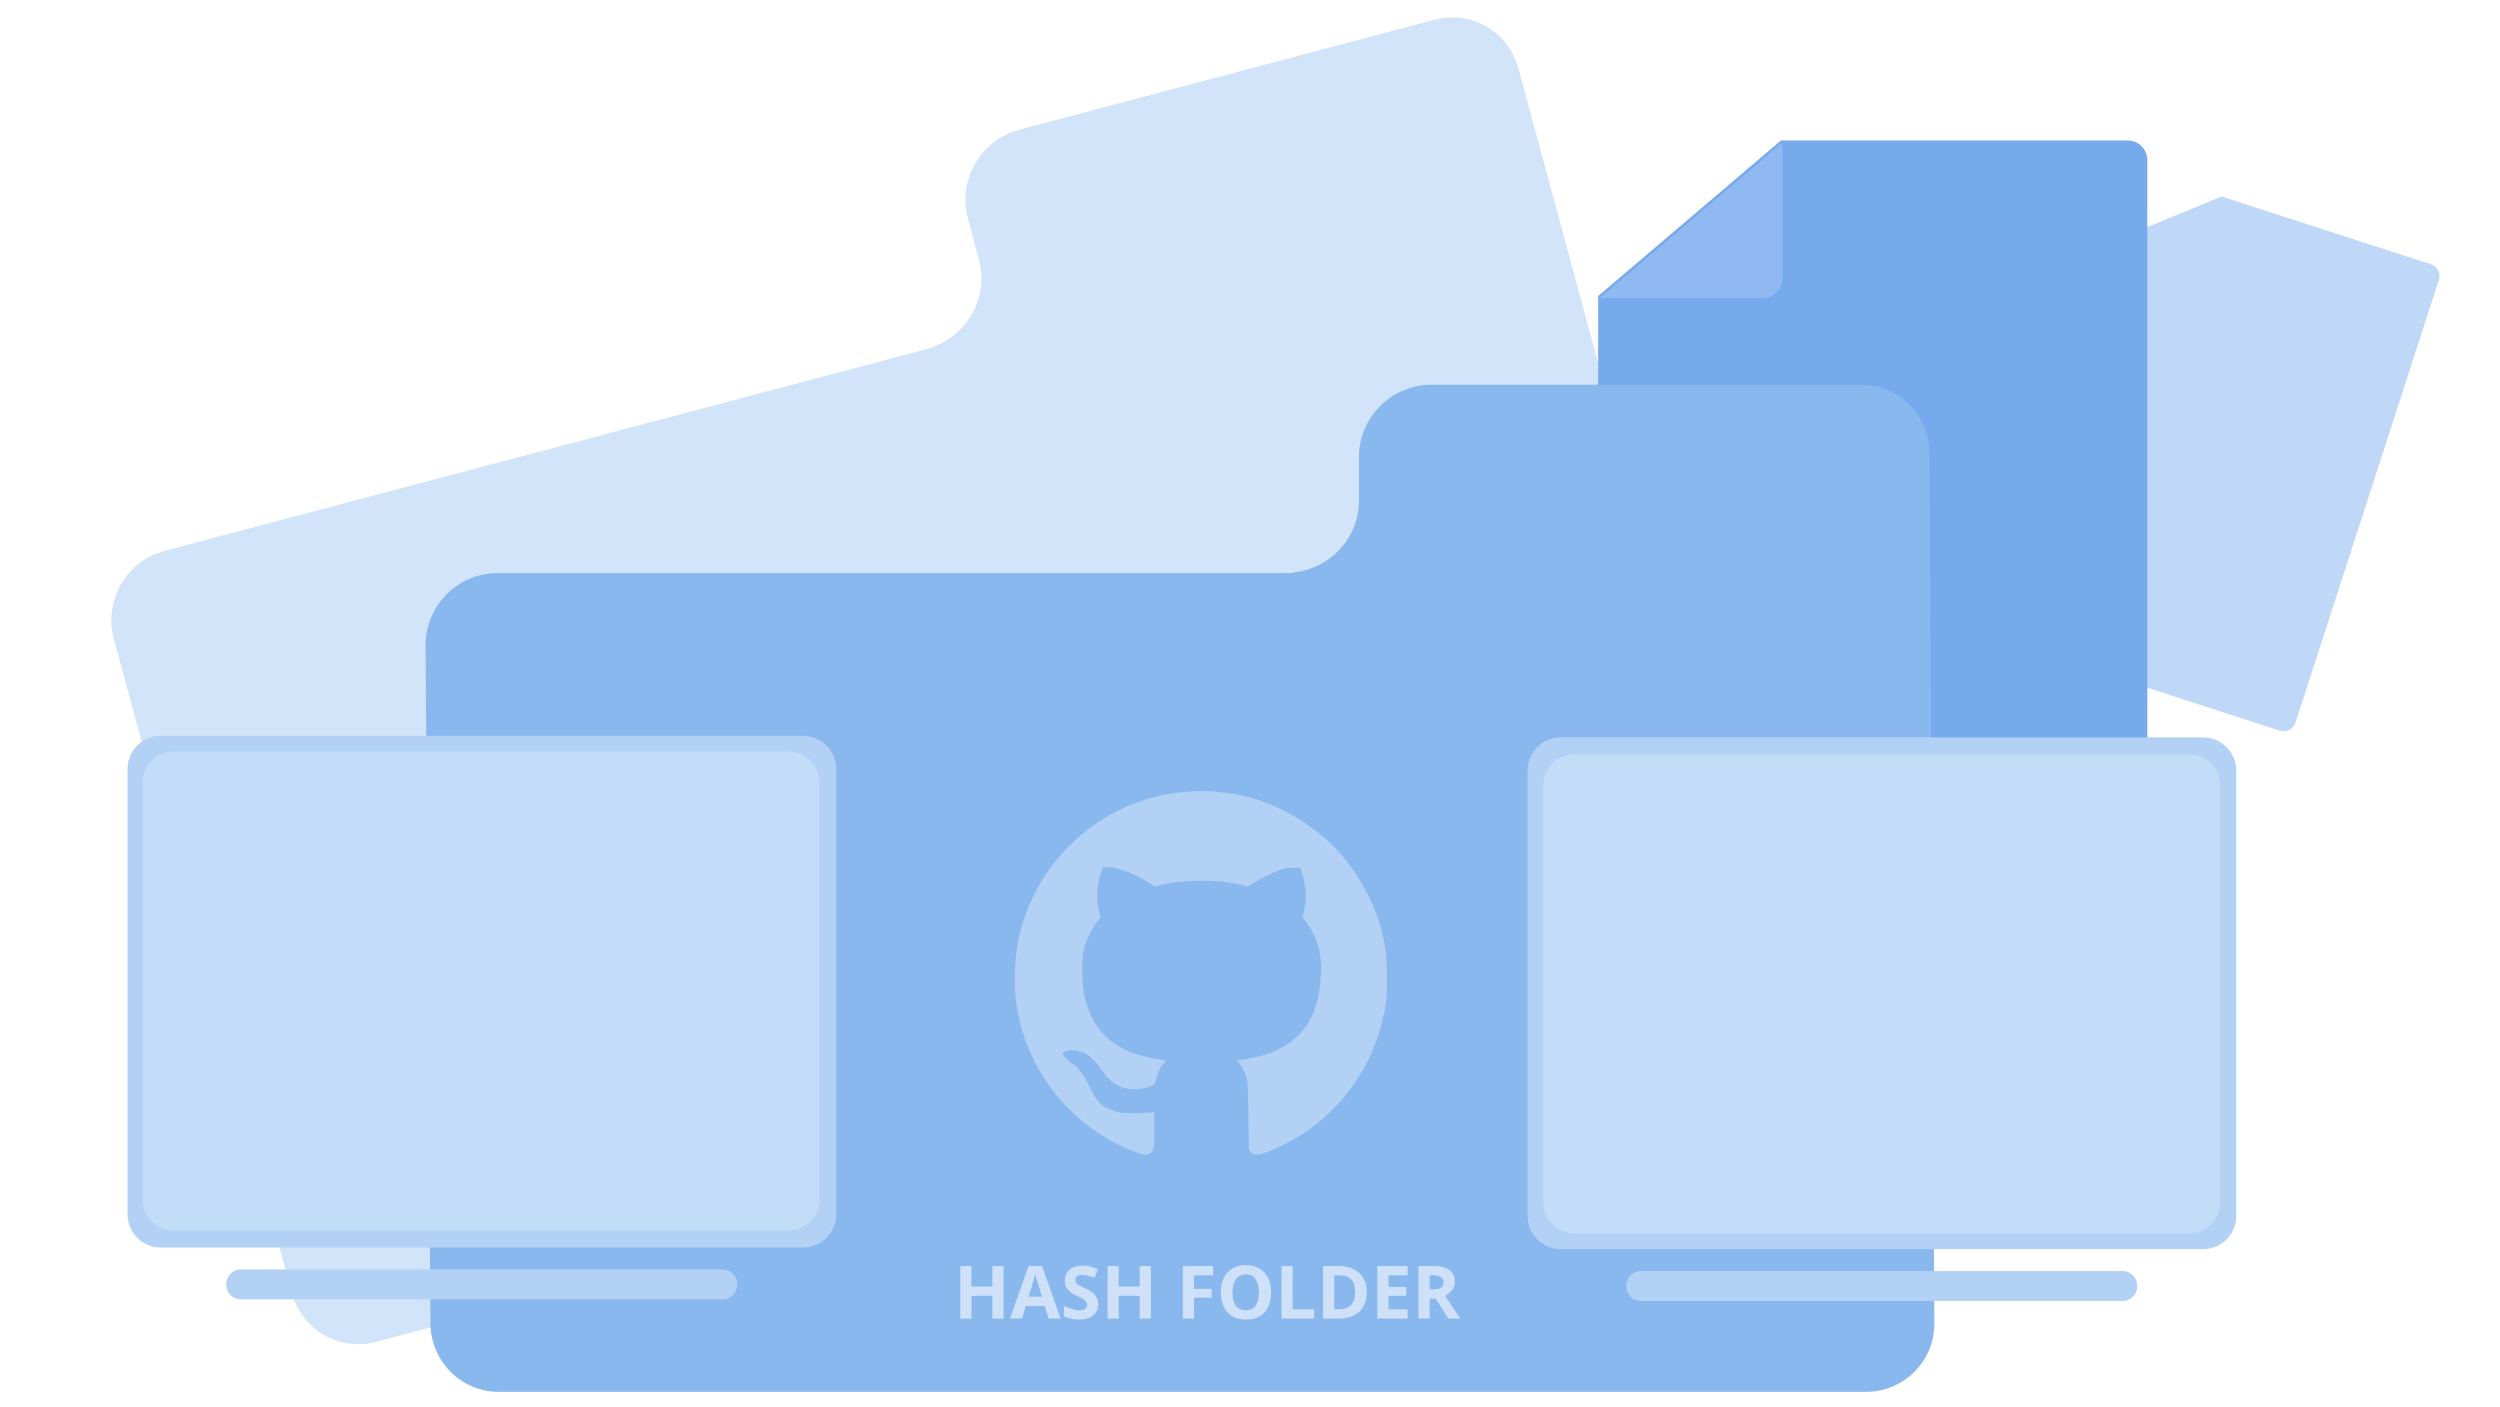
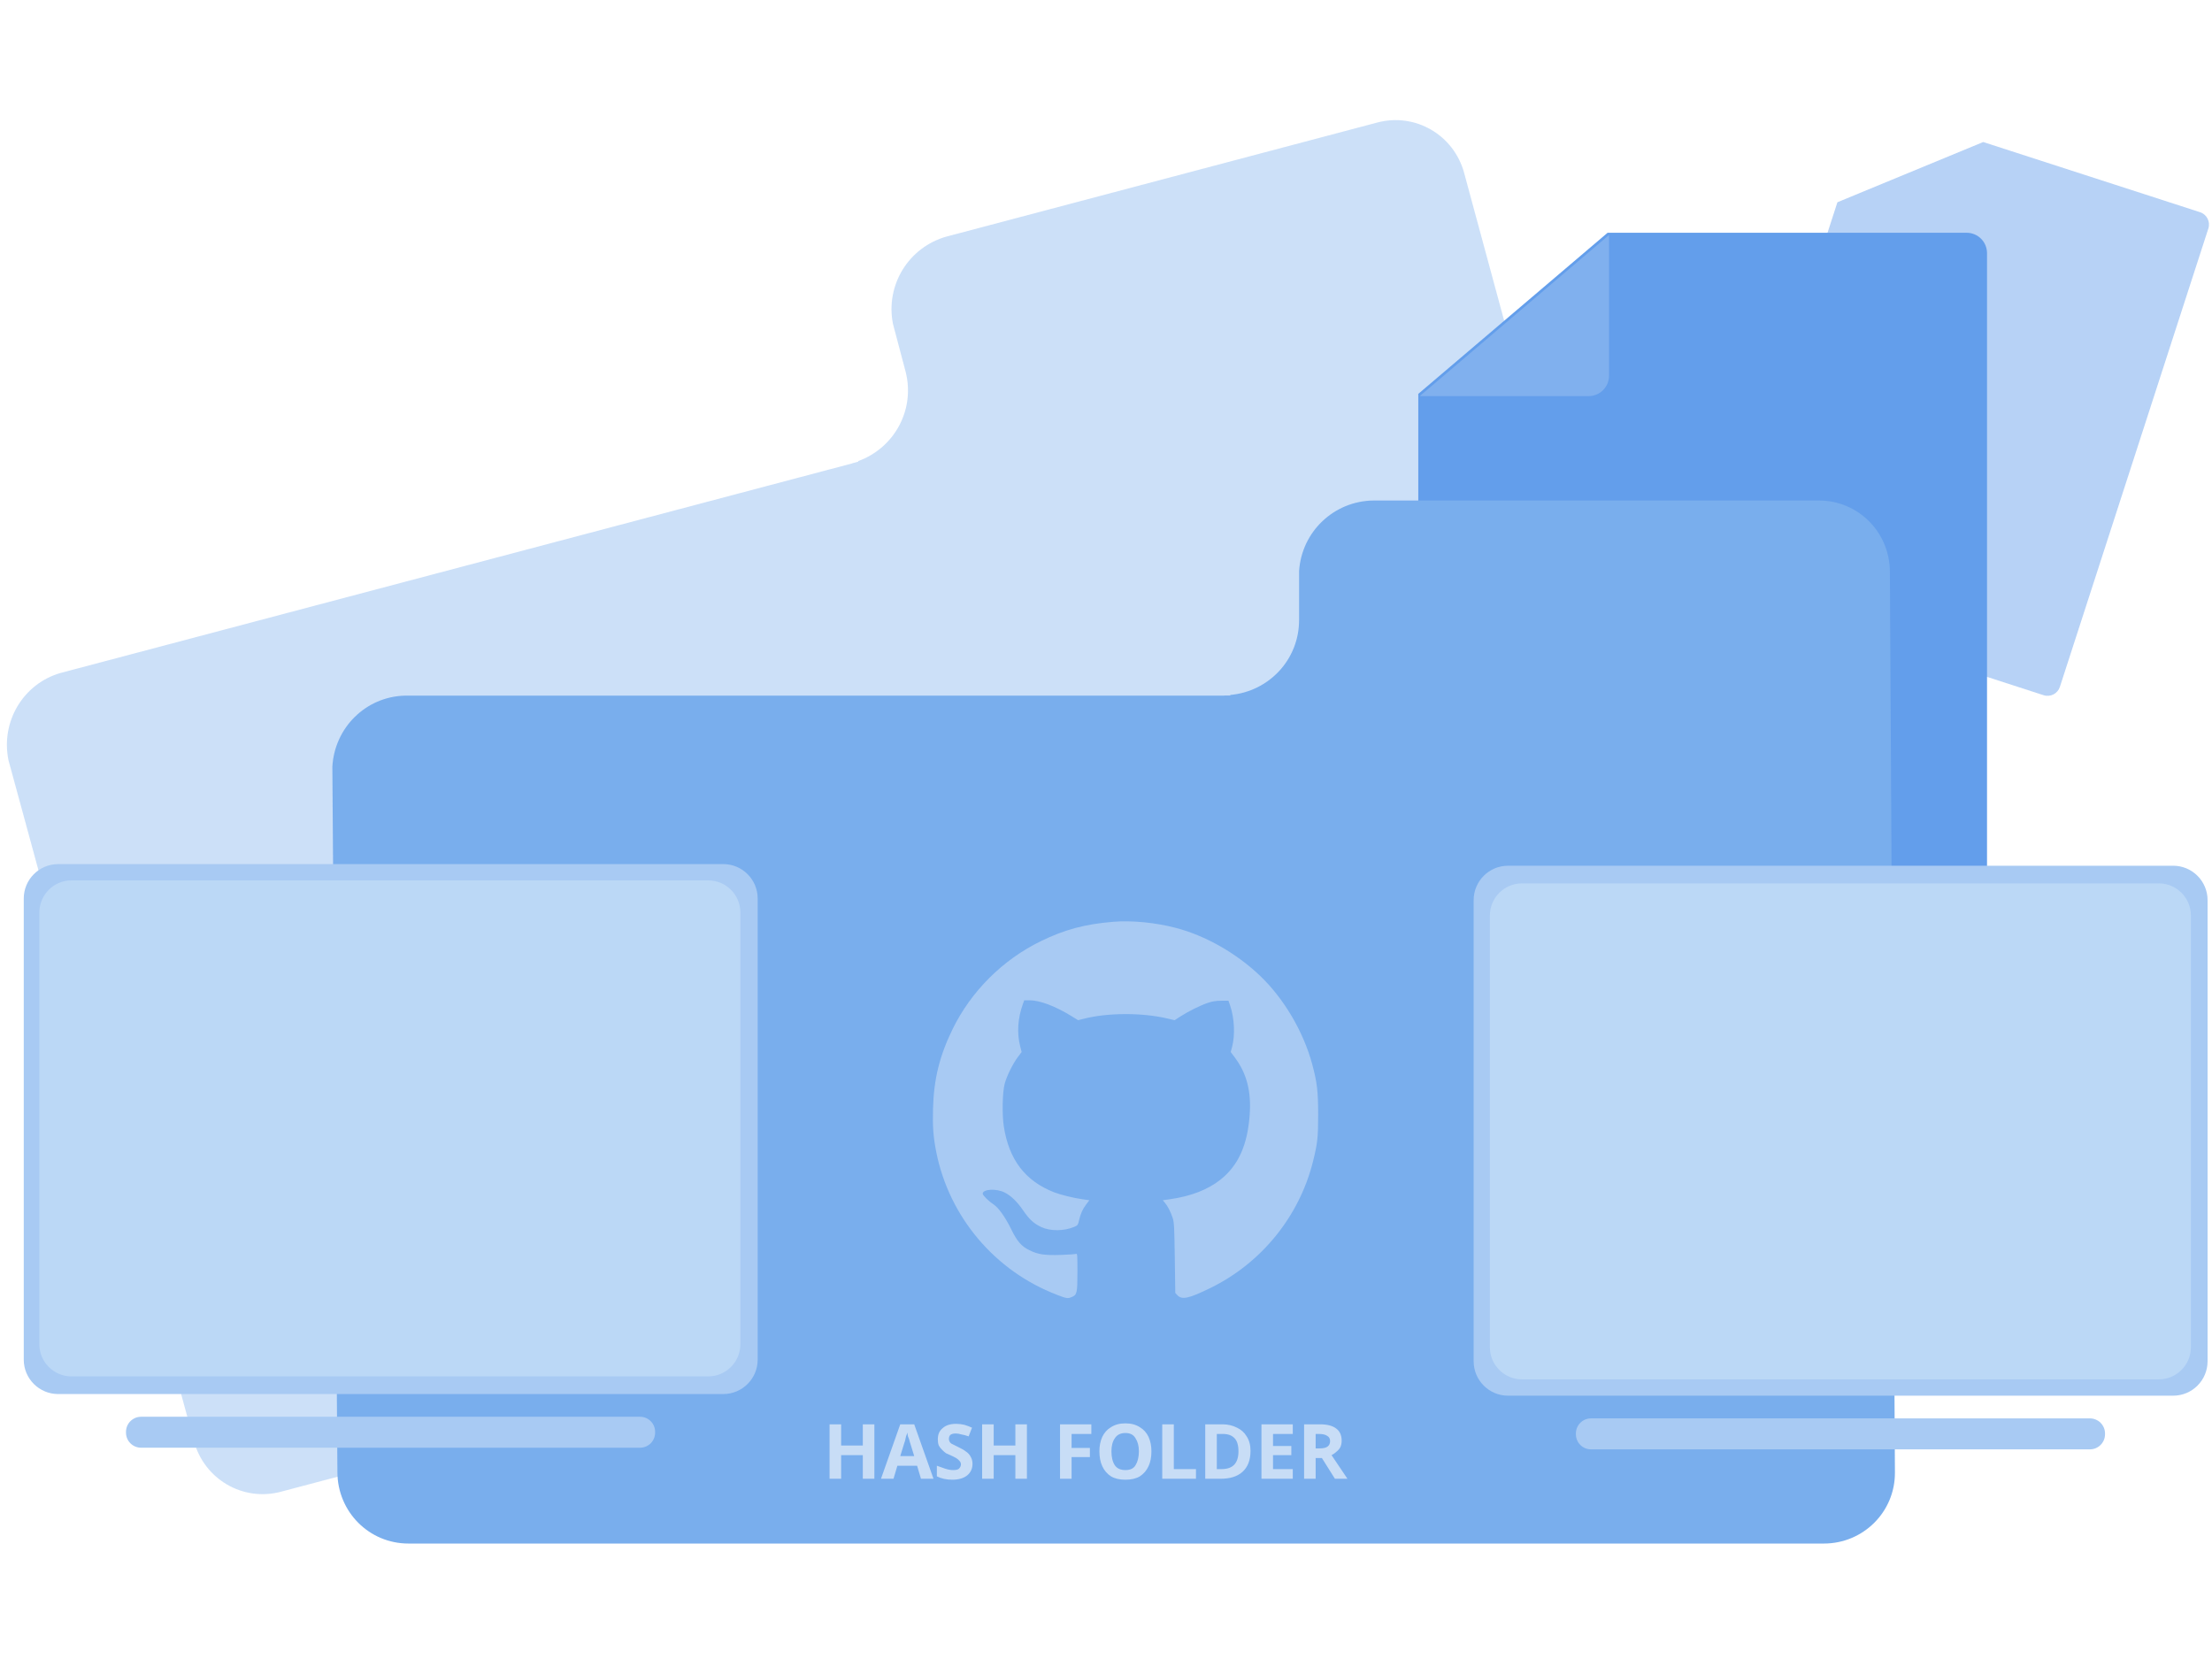
- <svg xmlns="http://www.w3.org/2000/svg" width="80mm" height="45mm" viewBox="0 0 80 45" version="1.1" id="svg1" xml:space="preserve">
+ <svg xmlns="http://www.w3.org/2000/svg" width="80mm" height="60mm" viewBox="0 0 80 60" version="1.1" id="svg1" xml:space="preserve">
  <defs id="defs1" />
-   <g id="layer1" style="opacity:0.75" transform="matrix(0.9524198,0,0,0.9524198,-0.9343905,-3.345716)">
-     <path id="rect6-1-4" style="fill:#488de7;fill-opacity:0.462;stroke-width:0.054" d="m 75.619,10.115 -4.73,1.954 -3.923,12.113 c -0.072,0.222 0.049,0.458 0.271,0.53 l 10.34,3.349 c 0.222,0.072 0.458,-0.049 0.53,-0.271 l 4.816,-14.869 c 0.072,-0.222 -0.049,-0.458 -0.271,-0.53 z" />
+   <g id="layer1" style="opacity:0.85" transform="matrix(1.114776,0,0,1.114776,-5.012462,-0.2243615)">
+     <path id="rect6-1-4" style="fill:#488de7;fill-opacity:0.462;stroke-width:0.054" d="M 68.837,4.809 64.107,6.763 60.184,18.876 c -0.072,0.222 0.049,0.458 0.271,0.53 l 10.34,3.349 c 0.222,0.072 0.458,-0.049 0.53,-0.271 l 4.816,-14.869 c 0.072,-0.222 -0.049,-0.458 -0.271,-0.53 z" />
    <path id="path5" style="fill:#7bb0ee;fill-opacity:0.455;stroke-width:0.1" d="m 35.212,7.874 c -1.243,0.346 -1.993,1.581 -1.746,2.833 l 0.406,1.534 c 0.328,1.24 -0.353,2.491 -1.535,2.92 l 0.005,0.018 -0.181,0.048 c -0.011,0.003 -0.02,0.009 -0.031,0.012 L 6.452,22.036 c -1.212,0.356 -1.935,1.583 -1.681,2.827 l 6.019,22.097 c 0.335,1.232 1.583,1.964 2.817,1.638 l 44.392,-11.752 c 1.234,-0.327 1.971,-1.585 1.638,-2.817 L 51.998,5.814 C 51.665,4.581 50.415,3.849 49.181,4.176 Z" />
-     <g id="g8" transform="matrix(0.3244034,0,0,0.3244034,28.63015,-11.07852)">
+     <g id="g8" transform="matrix(0.3244034,0,0,0.3244034,24.46269,-11.55881)">
      <path id="rect6-1" style="fill:#488de7;fill-opacity:1;stroke-width:0.265" d="m 99.225,59.529 -18.934,16.112 v 61.846 c 0,1.132 0.911,2.043 2.043,2.043 h 52.792 c 1.132,0 2.043,-0.911 2.043,-2.043 V 61.572 c 0,-1.132 -0.911,-2.043 -2.043,-2.043 z" />
      <path id="rect6" style="fill:#6aa2eb;fill-opacity:1;stroke-width:0.265" d="m 97.325,75.865 c 1.132,0 2.043,-0.911 2.043,-2.043 v -14.068 l -18.933,16.111 z" />
    </g>
    <path id="rect4" style="fill:#62a0ea;fill-opacity:1;stroke-width:0.1" d="m 49.055,16.439 c -1.29,0.016 -2.332,1.018 -2.413,2.292 v 1.587 c 0,1.283 -0.979,2.317 -2.232,2.429 v 0.019 H 44.223 c -0.011,1.48e-4 -0.022,0.004 -0.033,0.004 H 17.628 c -1.262,0.034 -2.276,1.035 -2.349,2.303 l 0.164,22.901 c 0.009,1.276 1.028,2.304 2.304,2.304 h 45.922 c 1.276,0 2.311,-1.028 2.304,-2.304 L 65.809,18.743 C 65.802,17.466 64.781,16.439 63.505,16.439 Z" />
    <rect style="fill:#99c1f1;fill-opacity:1;stroke-width:0.068" id="rect1" width="23.81" height="17.193" x="5.267" y="28.235" ry="1.116" />
    <rect style="fill:#99c1f1;fill-opacity:1;stroke-width:0.068" id="rect1-5" width="17.166" height="1.004" x="8.584" y="46.165" ry="0.489" />
    <rect style="fill:#99c1f1;fill-opacity:1;stroke-width:0.068" id="rect1-1" width="23.81" height="17.193" x="52.306" y="28.288" ry="1.116" />
    <rect style="fill:#99c1f1;fill-opacity:1;stroke-width:0.068" id="rect1-5-2" width="17.166" height="1.004" x="55.623" y="46.218" ry="0.489" />
-     <path style="fill:#99c1f1;fill-opacity:1;stroke-width:0.028" d="m 39.106,42.208 c -2.009,-0.765 -3.497,-2.523 -3.916,-4.625 -0.097,-0.485 -0.123,-0.828 -0.107,-1.408 0.025,-0.962 0.211,-1.718 0.636,-2.587 0.601,-1.229 1.628,-2.252 2.863,-2.853 0.774,-0.377 1.43,-0.552 2.347,-0.628 0.605,-0.05 1.375,0.025 2.037,0.199 0.959,0.252 1.95,0.815 2.719,1.545 0.775,0.735 1.415,1.818 1.7,2.877 0.158,0.588 0.192,0.875 0.193,1.627 4.03e-4,0.742 -0.021,0.94 -0.167,1.525 -0.445,1.783 -1.67,3.294 -3.323,4.104 -0.711,0.348 -0.928,0.395 -1.078,0.236 l -0.067,-0.072 -0.016,-1.136 c -0.014,-0.989 -0.022,-1.156 -0.066,-1.29 -0.064,-0.197 -0.161,-0.389 -0.252,-0.496 l -0.071,-0.085 0.23,-0.033 c 0.683,-0.097 1.234,-0.311 1.644,-0.638 0.574,-0.457 0.871,-1.112 0.944,-2.086 0.058,-0.766 -0.093,-1.356 -0.478,-1.87 l -0.137,-0.183 0.044,-0.162 c 0.103,-0.384 0.077,-0.94 -0.064,-1.349 l -0.053,-0.154 -0.235,0.002 c -0.169,5.11e-4 -0.289,0.02 -0.43,0.067 -0.242,0.081 -0.636,0.276 -0.89,0.44 l -0.192,0.124 -0.247,-0.058 c -0.814,-0.191 -1.941,-0.186 -2.707,0.013 l -0.176,0.045 -0.231,-0.142 C 39.043,32.839 38.542,32.651 38.214,32.651 h -0.173 l -0.043,0.119 c -0.169,0.471 -0.199,0.95 -0.086,1.383 l 0.045,0.175 -0.13,0.174 c -0.159,0.213 -0.356,0.614 -0.421,0.859 -0.073,0.276 -0.087,1.001 -0.027,1.387 0.169,1.079 0.695,1.766 1.632,2.133 0.202,0.079 0.633,0.185 0.915,0.225 l 0.228,0.032 -0.099,0.13 c -0.118,0.154 -0.186,0.305 -0.236,0.523 -0.034,0.149 -0.045,0.163 -0.154,0.21 -0.331,0.142 -0.781,0.145 -1.073,0.006 -0.244,-0.116 -0.386,-0.247 -0.588,-0.542 -0.193,-0.282 -0.389,-0.471 -0.596,-0.577 -0.27,-0.138 -0.714,-0.113 -0.714,0.039 0,0.053 0.194,0.243 0.353,0.348 0.163,0.107 0.379,0.411 0.572,0.805 0.192,0.393 0.332,0.554 0.59,0.68 0.281,0.137 0.483,0.168 0.999,0.153 0.254,-0.008 0.483,-0.023 0.51,-0.034 0.046,-0.019 0.049,0.02 0.049,0.585 0,0.679 -0.014,0.744 -0.183,0.814 -0.133,0.055 -0.159,0.052 -0.48,-0.071 z" id="path4" />
+     <path style="fill:#99c1f1;fill-opacity:1;stroke-width:0.028" d="m 38.789,42.208 c -2.009,-0.765 -3.497,-2.523 -3.916,-4.625 -0.097,-0.485 -0.123,-0.828 -0.107,-1.408 0.025,-0.962 0.211,-1.718 0.636,-2.587 0.601,-1.229 1.628,-2.252 2.863,-2.853 0.774,-0.377 1.43,-0.552 2.347,-0.628 0.605,-0.05 1.375,0.025 2.037,0.199 0.959,0.252 1.95,0.815 2.719,1.545 0.775,0.735 1.415,1.818 1.7,2.877 0.158,0.588 0.192,0.875 0.193,1.627 4.03e-4,0.742 -0.021,0.94 -0.167,1.525 -0.445,1.783 -1.67,3.294 -3.323,4.104 -0.711,0.348 -0.928,0.395 -1.078,0.236 l -0.067,-0.072 -0.016,-1.136 c -0.014,-0.989 -0.022,-1.156 -0.066,-1.29 -0.064,-0.197 -0.161,-0.389 -0.252,-0.496 l -0.071,-0.085 0.23,-0.033 c 0.683,-0.097 1.234,-0.311 1.644,-0.638 0.574,-0.457 0.871,-1.112 0.944,-2.086 0.058,-0.766 -0.093,-1.356 -0.478,-1.87 l -0.137,-0.183 0.044,-0.162 c 0.103,-0.384 0.077,-0.94 -0.064,-1.349 l -0.053,-0.154 -0.235,0.002 c -0.169,5.11e-4 -0.289,0.02 -0.43,0.067 -0.242,0.081 -0.636,0.276 -0.89,0.44 l -0.192,0.124 -0.247,-0.058 c -0.814,-0.191 -1.941,-0.186 -2.707,0.013 l -0.176,0.045 -0.231,-0.142 c -0.515,-0.316 -1.017,-0.504 -1.345,-0.504 h -0.173 l -0.043,0.119 c -0.169,0.471 -0.199,0.95 -0.086,1.383 l 0.045,0.175 -0.13,0.174 c -0.159,0.213 -0.356,0.614 -0.421,0.859 -0.073,0.276 -0.087,1.001 -0.027,1.387 0.169,1.079 0.695,1.766 1.632,2.133 0.202,0.079 0.633,0.185 0.915,0.225 l 0.228,0.032 -0.099,0.13 c -0.118,0.154 -0.186,0.305 -0.236,0.523 -0.034,0.149 -0.045,0.163 -0.154,0.21 -0.331,0.142 -0.781,0.145 -1.073,0.006 -0.244,-0.116 -0.386,-0.247 -0.588,-0.542 -0.193,-0.282 -0.389,-0.471 -0.596,-0.577 -0.27,-0.138 -0.714,-0.113 -0.714,0.039 0,0.053 0.194,0.243 0.353,0.348 0.163,0.107 0.379,0.411 0.572,0.805 0.192,0.393 0.332,0.554 0.59,0.68 0.281,0.137 0.483,0.168 0.999,0.153 0.254,-0.008 0.483,-0.023 0.51,-0.034 0.046,-0.019 0.049,0.02 0.049,0.585 0,0.679 -0.014,0.744 -0.183,0.814 -0.133,0.055 -0.159,0.052 -0.48,-0.071 z" id="path4" />
    <rect style="fill:#afd1f5;fill-opacity:1;stroke-width:0.064" id="rect5" width="22.743" height="16.092" x="5.773" y="28.763" ry="1.044" />
    <rect style="fill:#afd1f5;fill-opacity:1;stroke-width:0.064" id="rect5-0" width="22.743" height="16.092" x="52.832" y="28.86" ry="1.044" />
-     <text xml:space="preserve" style="font-size:2.467px;fill:#bed7f5;fill-opacity:1;stroke-width:0.206" x="33.026" y="47.815" id="text5">
-       <tspan id="tspan5" style="font-style:normal;font-variant:normal;font-weight:bold;font-stretch:normal;font-family:sans-serif;-inkscape-font-specification:sans-serif;fill:#bed7f5;fill-opacity:1;stroke-width:0.206" x="33.026" y="47.815">HASH FOLDER</tspan>
+     <text xml:space="preserve" style="font-size:2.467px;fill:#bed7f5;fill-opacity:1;stroke-width:0.206" x="31.192" y="48.175" id="text5">
+       <tspan id="tspan5" style="font-style:normal;font-variant:normal;font-weight:bold;font-stretch:normal;font-family:sans-serif;-inkscape-font-specification:sans-serif;fill:#bed7f5;fill-opacity:1;stroke-width:0.206" x="31.192" y="48.175">HASH FOLDER</tspan>
    </text>
  </g>
</svg>
